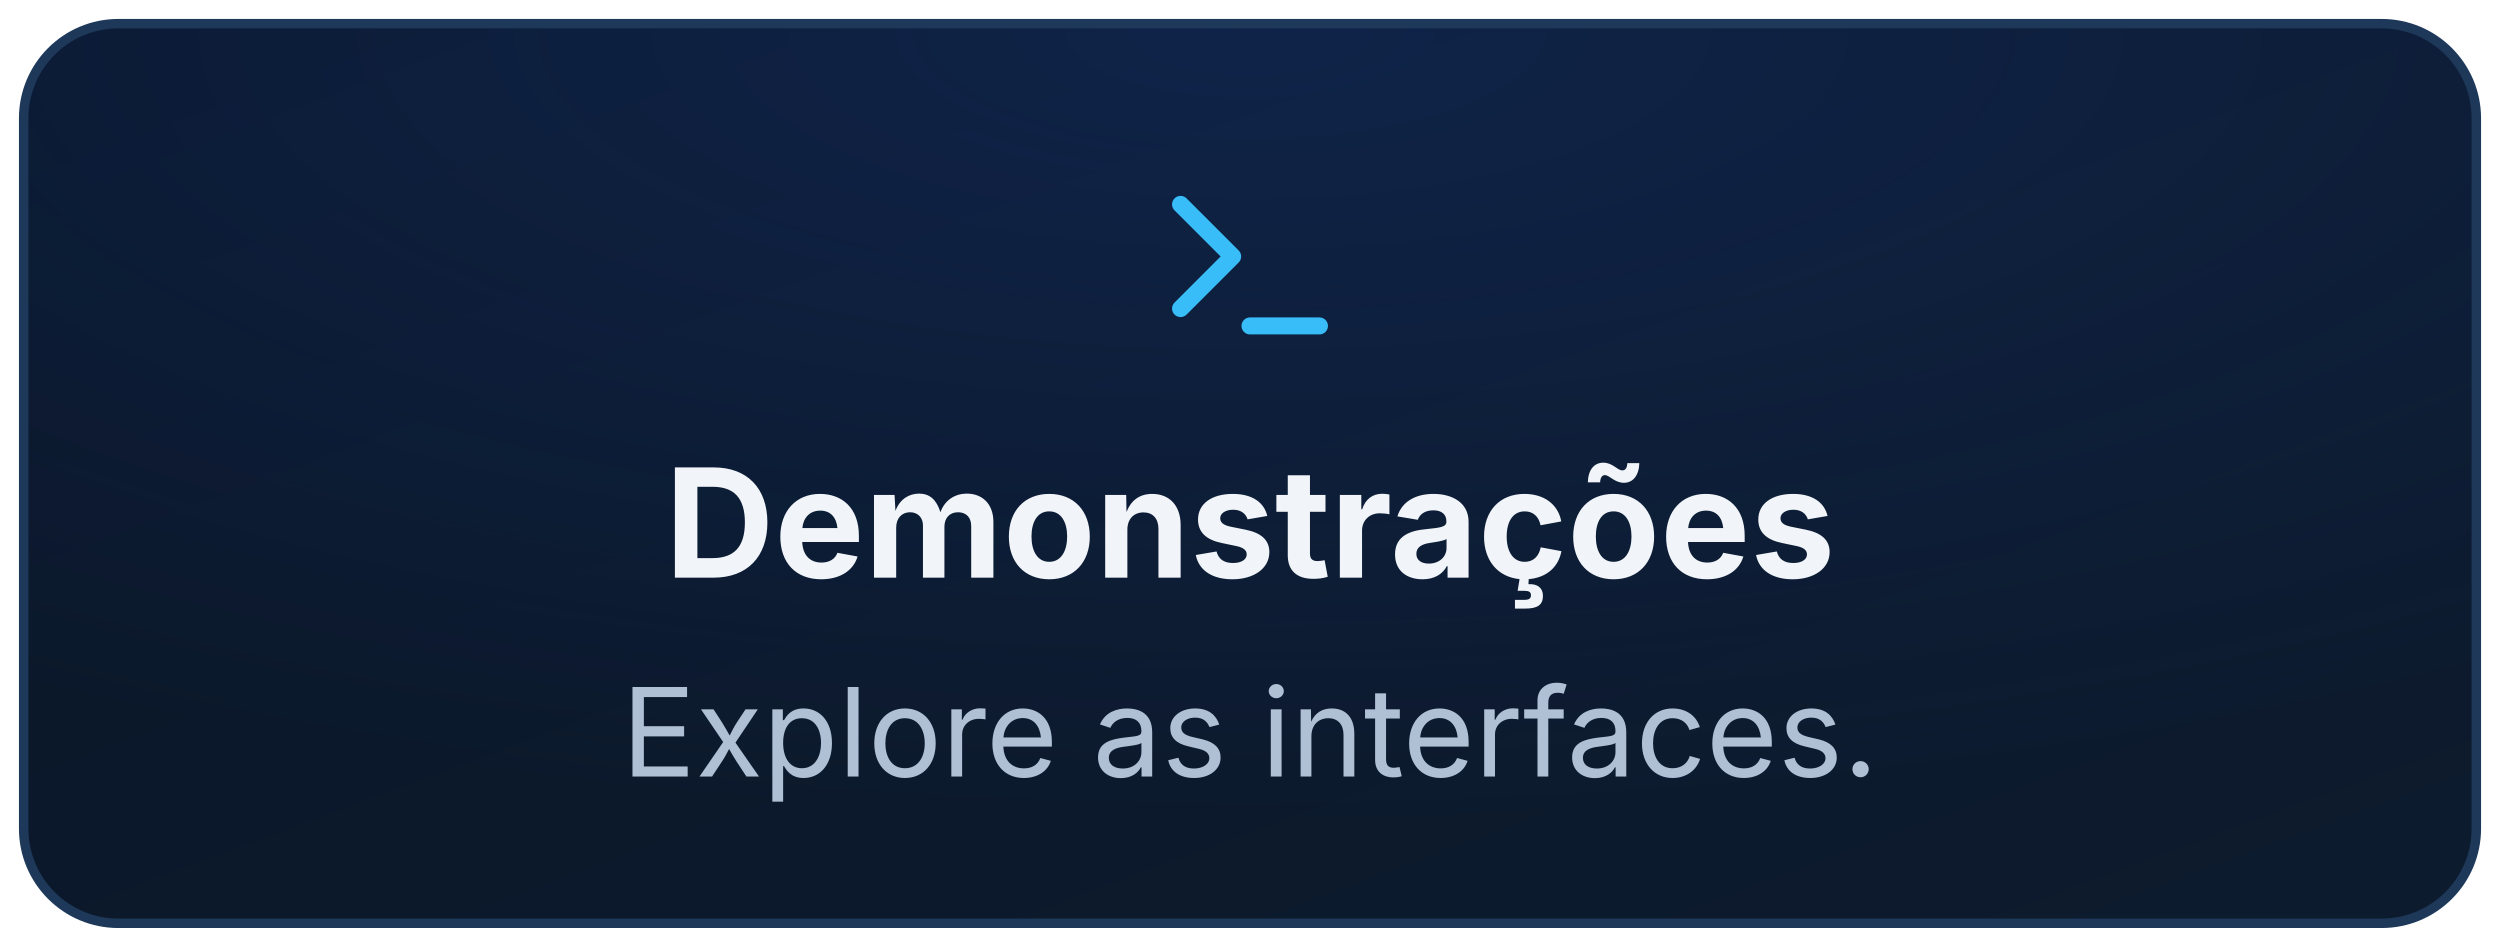
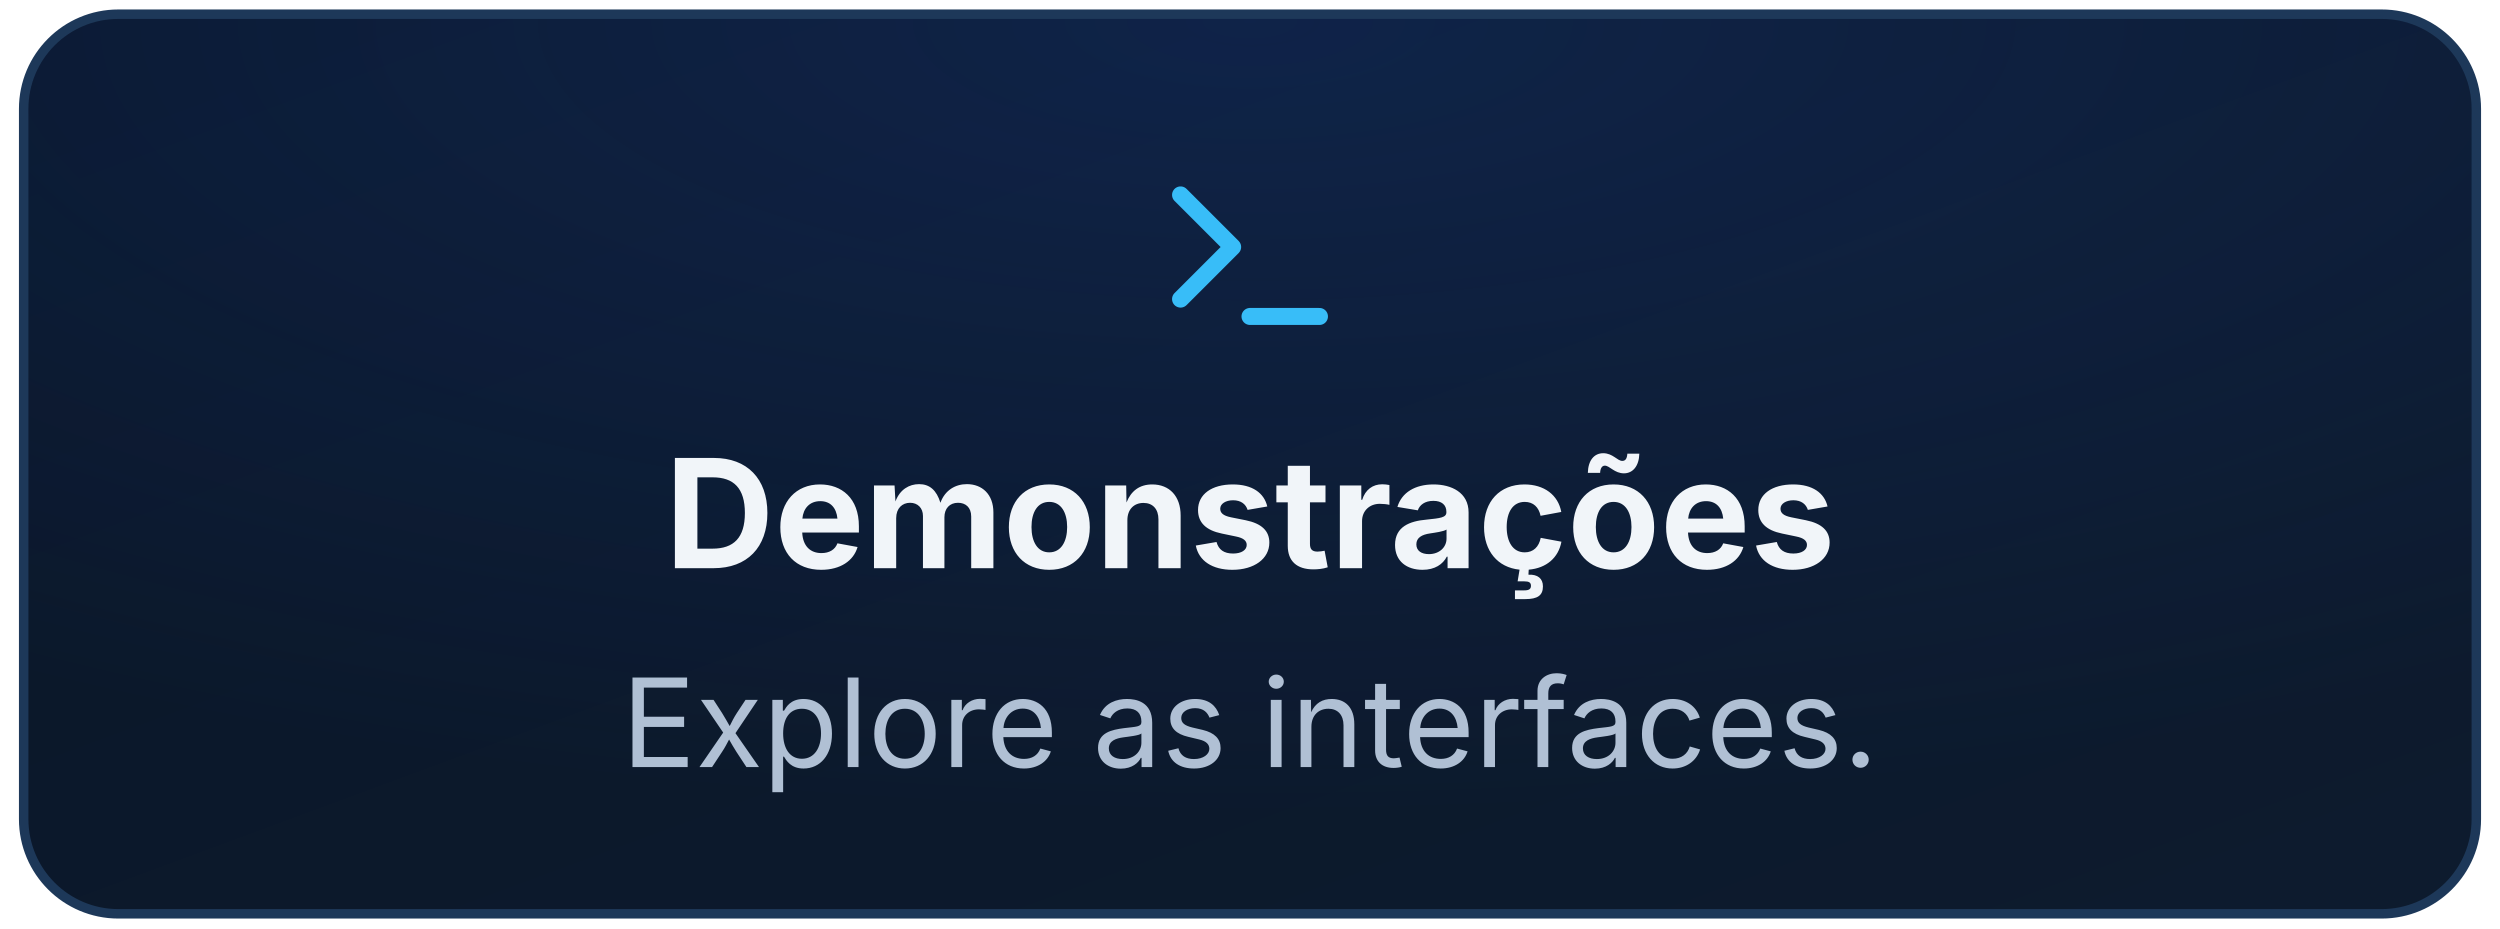
- <svg xmlns="http://www.w3.org/2000/svg" width="264" height="100" viewBox="0 0 264 100" role="img" aria-label="Demonstrações: Explore as interfaces." font-family="'Segoe UI', 'Inter', 'Helvetica Neue', Arial, sans-serif">
+ <svg xmlns="http://www.w3.org/2000/svg" width="264" height="98" viewBox="0 0 264 98" role="img" aria-label="Demonstrações: Explore as interfaces." font-family="'Segoe UI', 'Inter', 'Helvetica Neue', Arial, sans-serif">
  <defs>
    <linearGradient id="gncdemo" x1="0" y1="0" x2="1" y2="1">
      <stop offset="0" stop-color="#0A1628" />
      <stop offset="1" stop-color="#0D1B2E" />
    </linearGradient>
    <radialGradient id="rncdemo" cx=".5" cy="0" r=".9">
      <stop offset="0" stop-color="#2563EB" stop-opacity=".16" />
      <stop offset="1" stop-color="#2563EB" stop-opacity="0" />
    </radialGradient>
  </defs>
-   <rect x="2.5" y="2.5" width="259" height="95" rx="10" fill="url(#gncdemo)" stroke="#1D3859" />
-   <rect x="3" y="3" width="258" height="94" rx="9.5" fill="url(#rncdemo)" />
-   <g transform="translate(121.0 17) scale(0.9167)" fill="none" stroke="#38BDF8" stroke-width="1.96" stroke-linecap="round" stroke-linejoin="round" color="#38BDF8">
+   <rect x="2.5" y="1.5" width="259" height="95" rx="10" fill="url(#gncdemo)" stroke="#1D3859" />
+   <rect x="3" y="2" width="258" height="94" rx="9.5" fill="url(#rncdemo)" />
+   <g transform="translate(121.0 16) scale(0.9167)" fill="none" stroke="#38BDF8" stroke-width="1.96" stroke-linecap="round" stroke-linejoin="round" color="#38BDF8">
    <polyline points="4 17 10 11 4 5" />
    <line x1="12" x2="20" y1="19" y2="19" />
  </g>
-   <text x="132.0" y="61" text-anchor="middle" fill="#F1F5F9" font-size="16" font-weight="700">Demonstrações</text>
-   <text x="132.0" y="82" text-anchor="middle" fill="#B0C0D4" font-size="13">Explore as interfaces.</text>
+   <text x="132.0" y="60" text-anchor="middle" fill="#F1F5F9" font-size="16" font-weight="700">Demonstrações</text>
+   <text x="132.0" y="81" text-anchor="middle" fill="#B0C0D4" font-size="13">Explore as interfaces.</text>
</svg>
